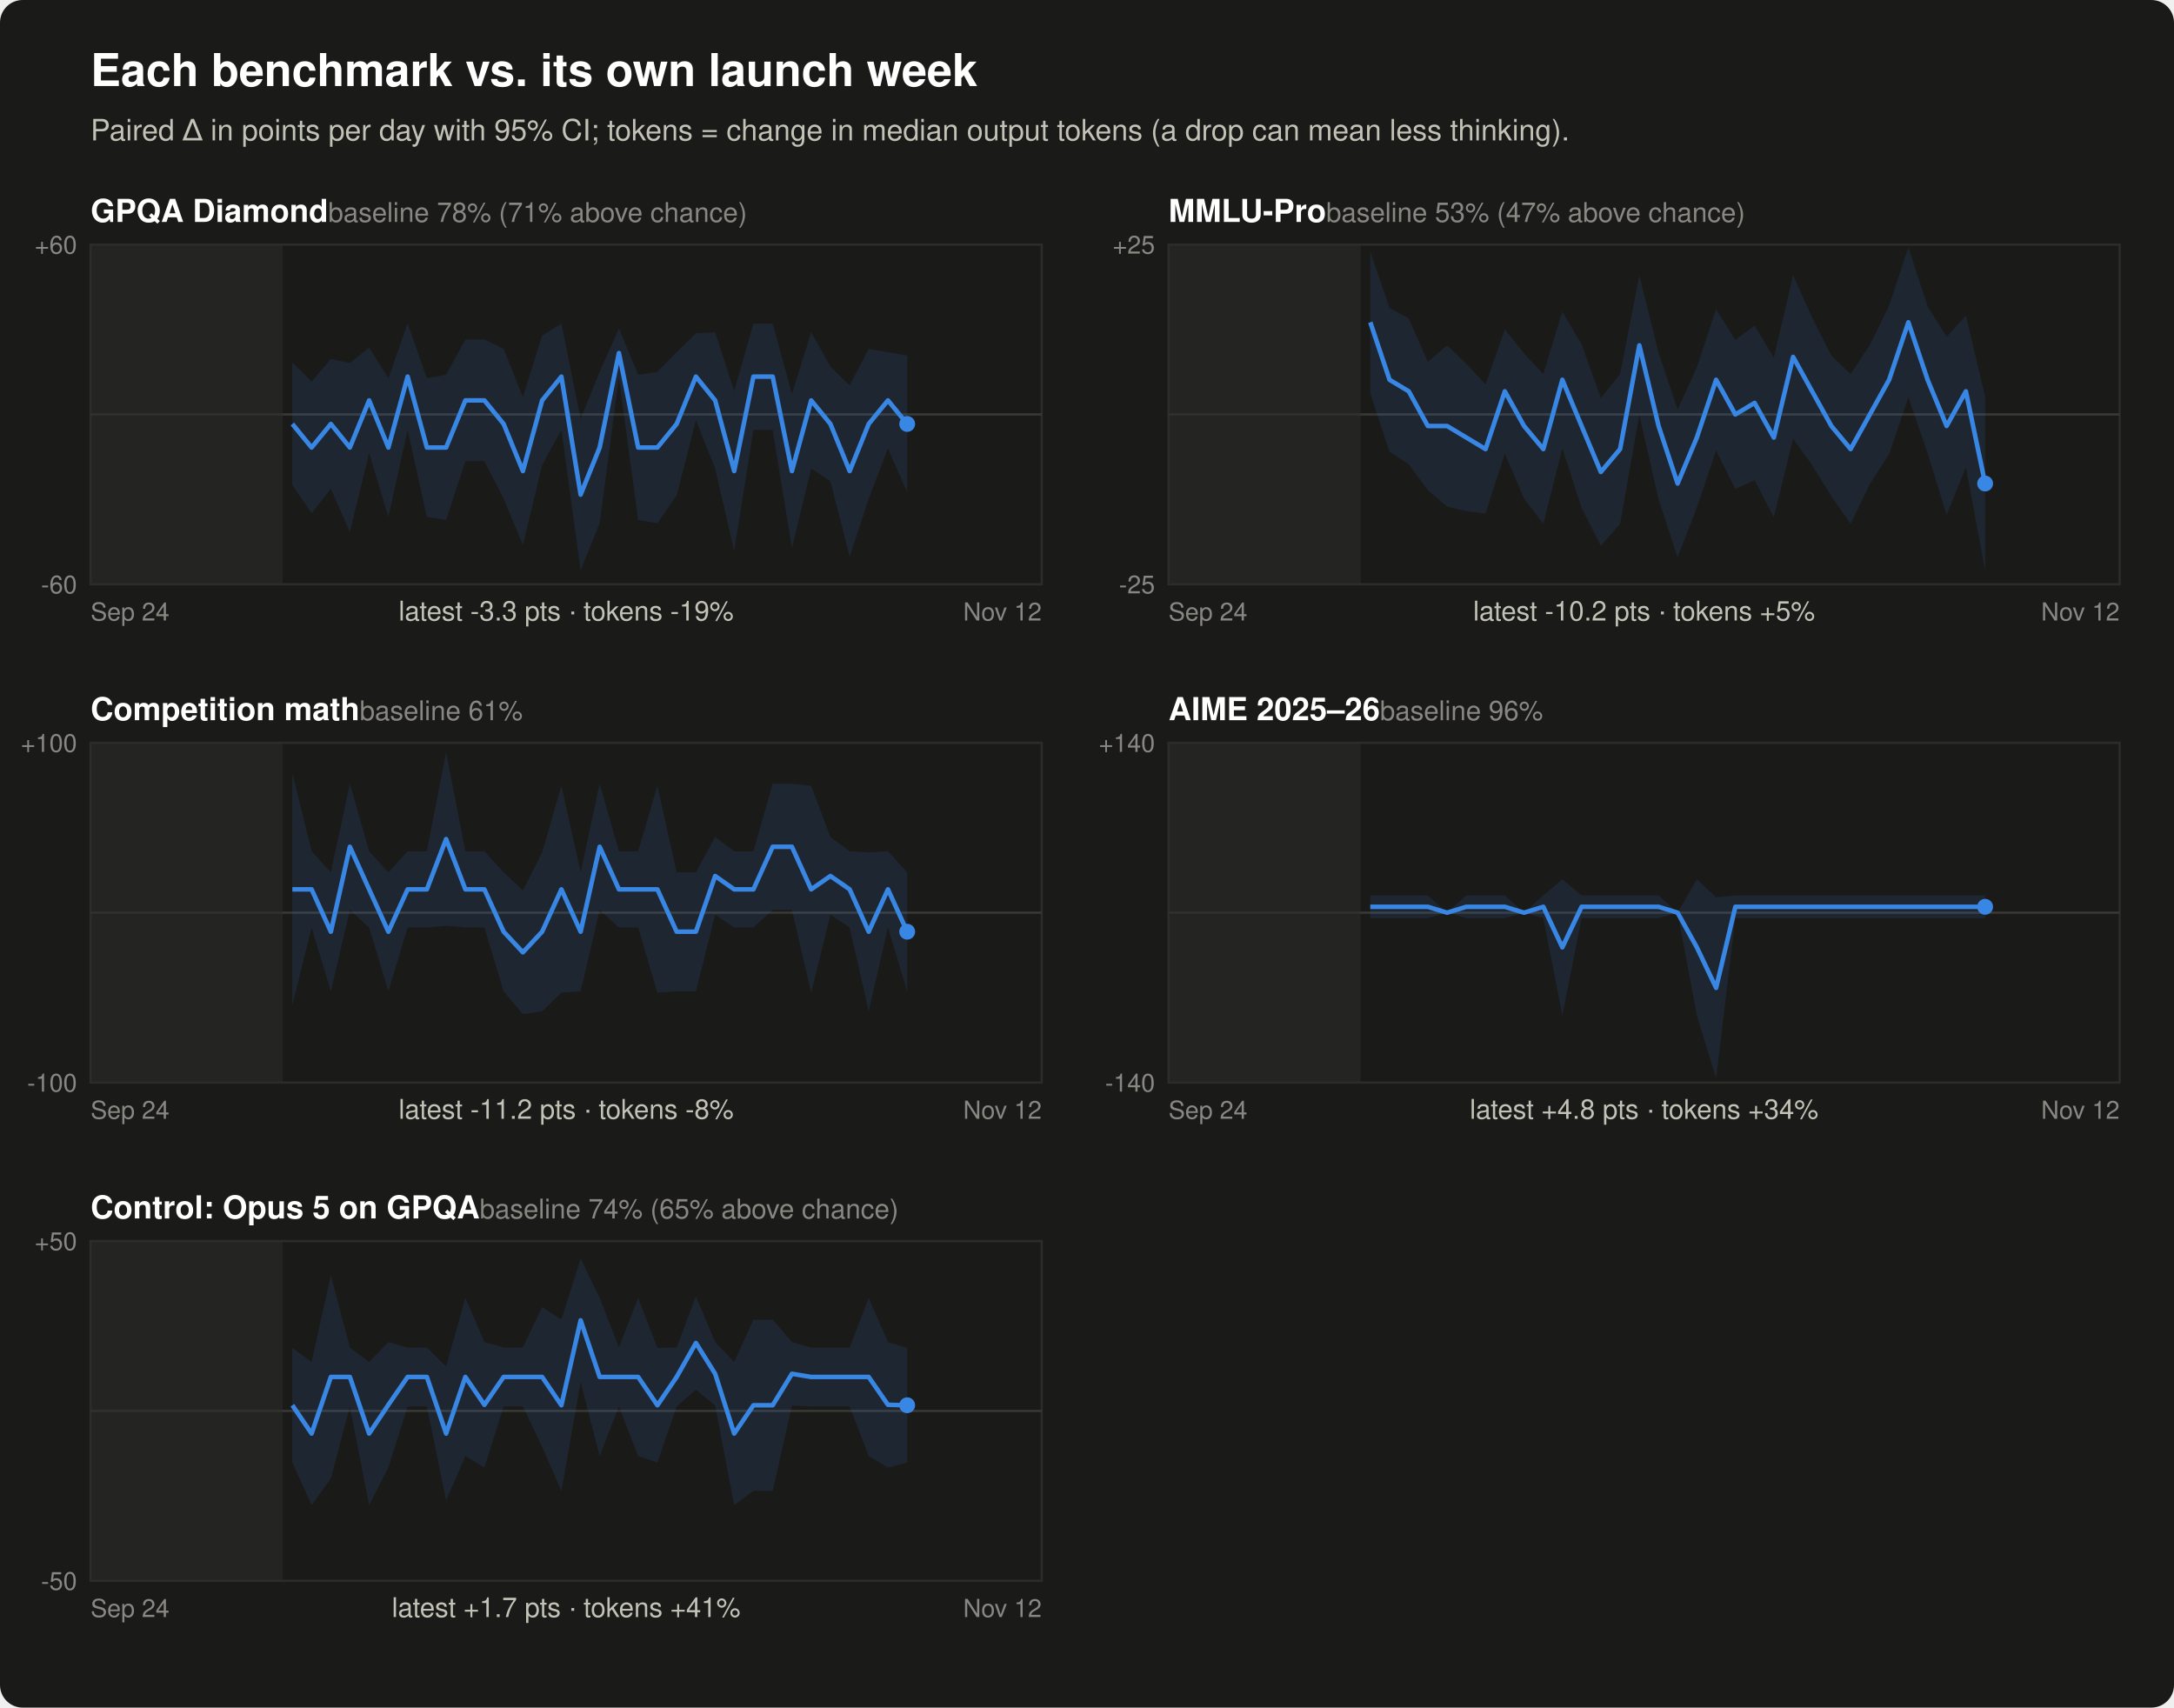
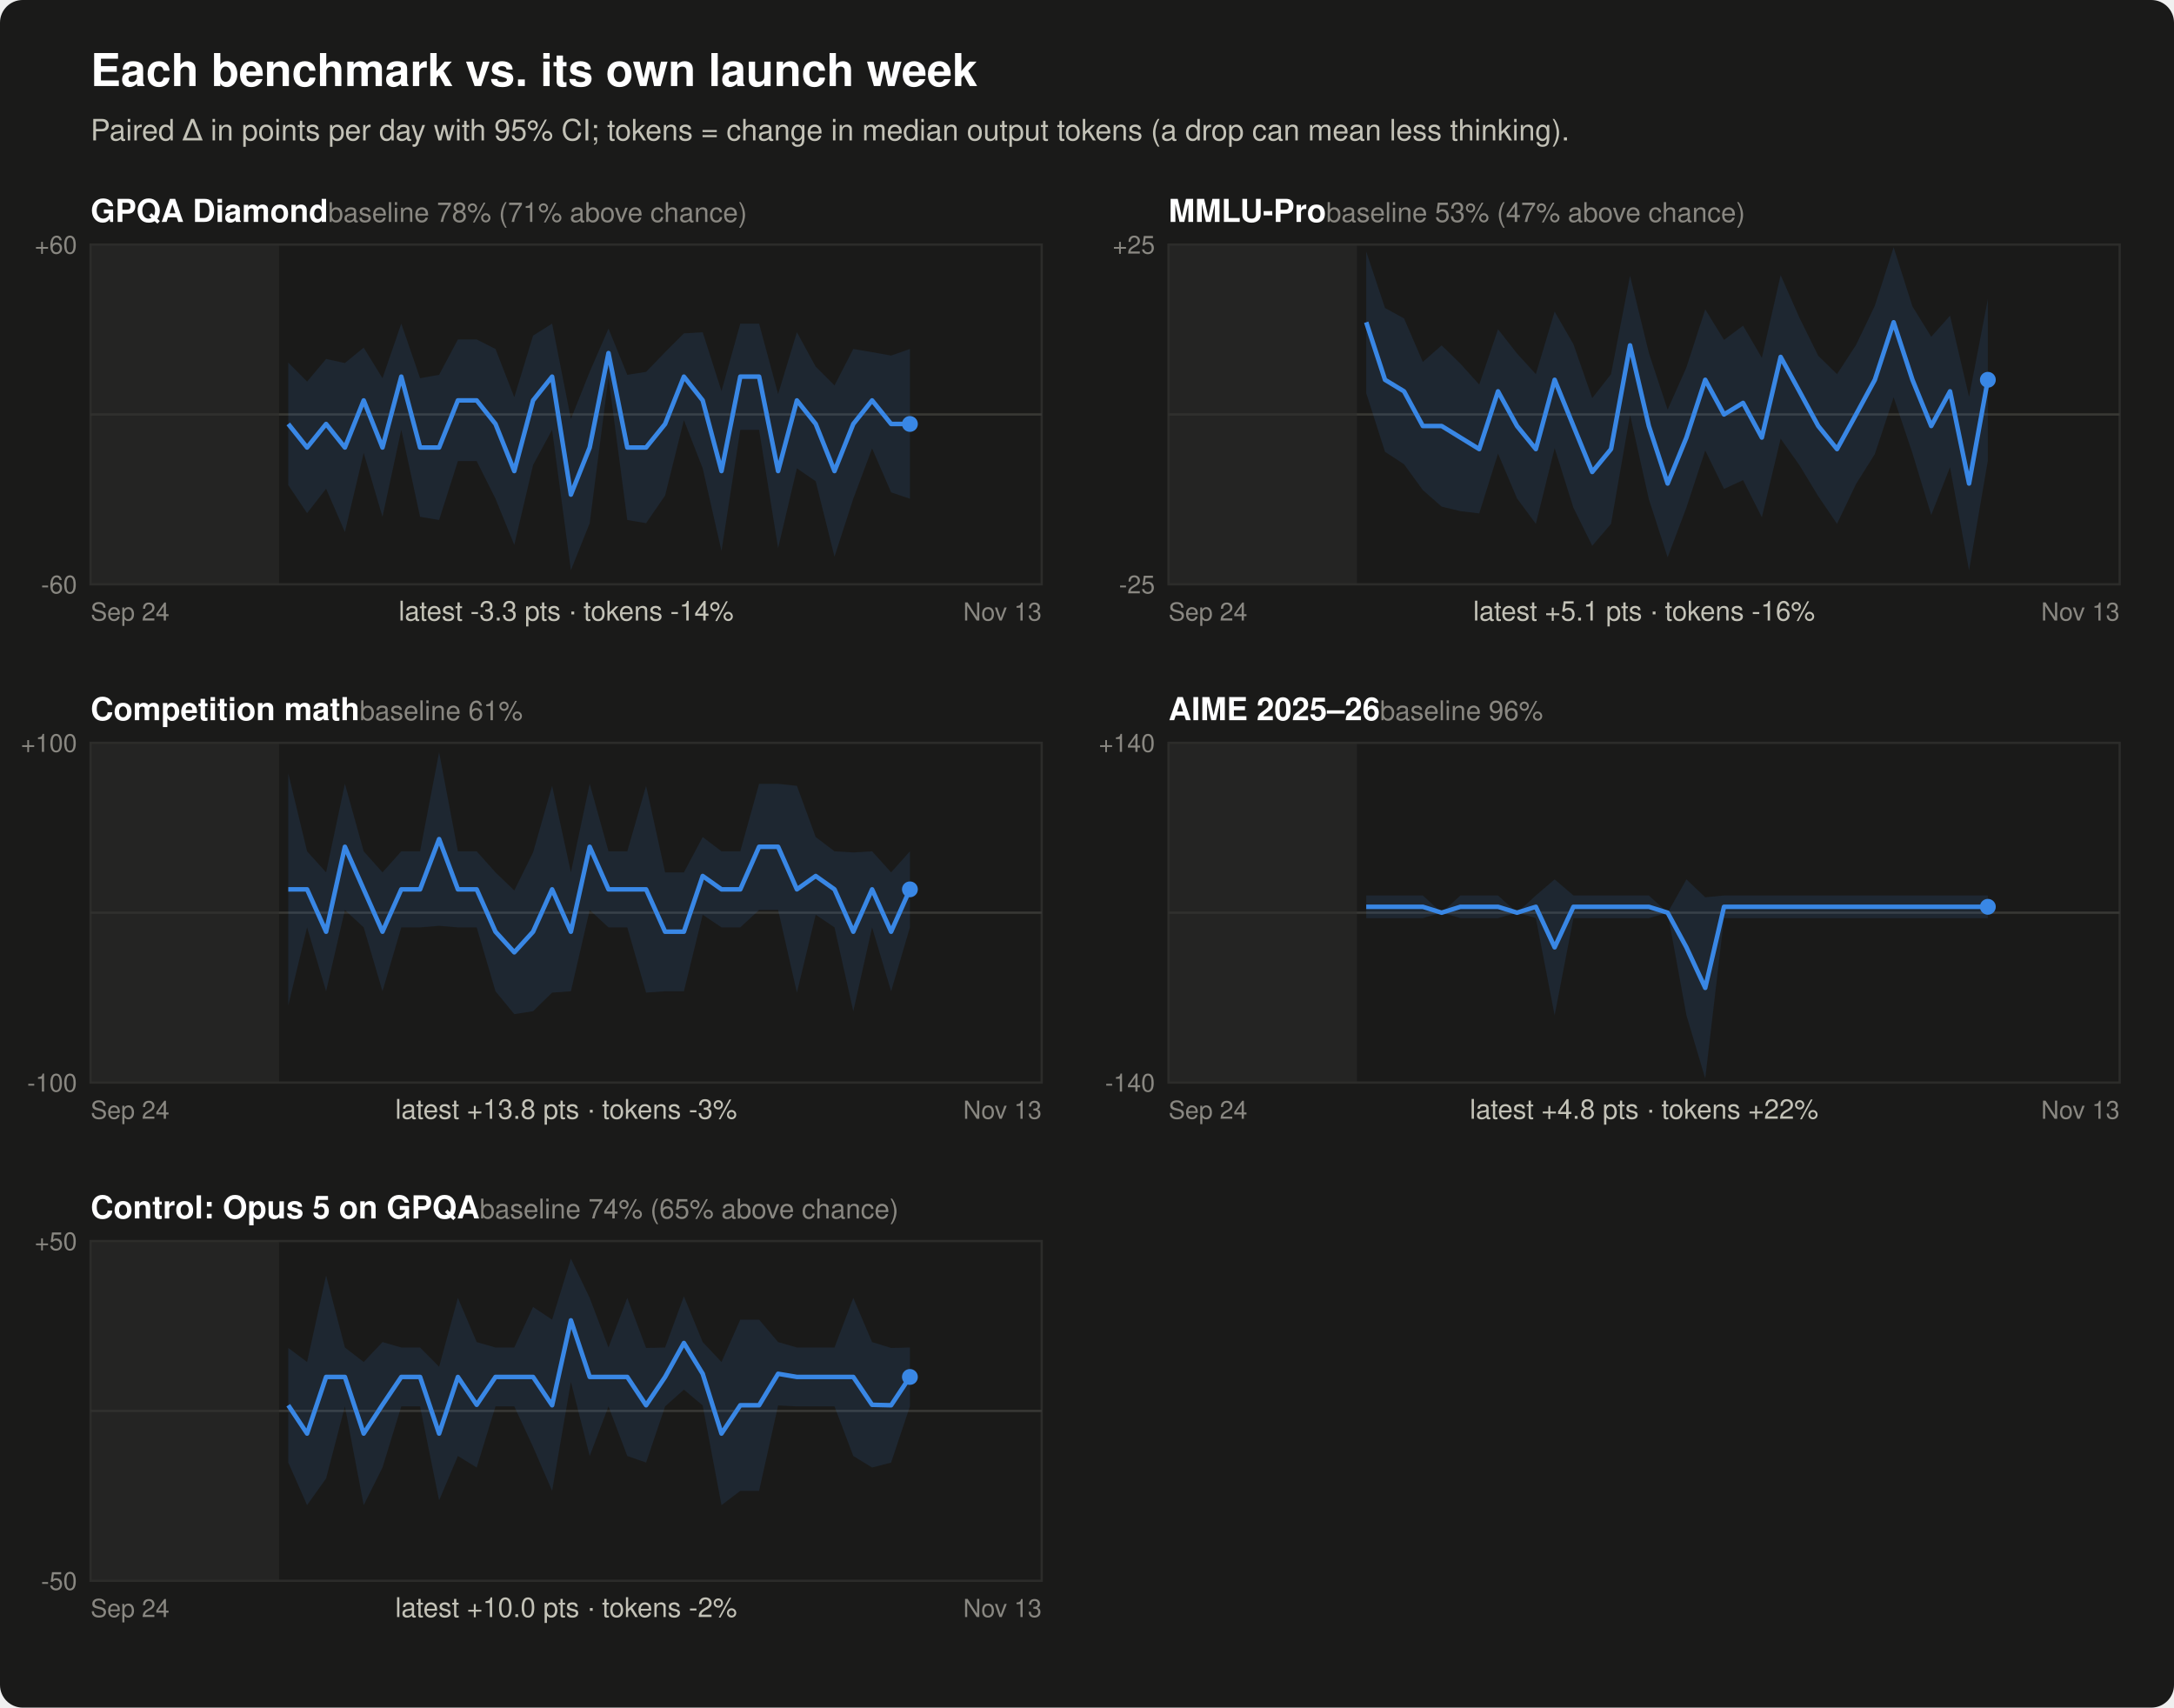
<svg xmlns="http://www.w3.org/2000/svg" width="960" height="754" viewBox="0 0 960 754" font-family="-apple-system, Segoe UI, Helvetica, Arial, sans-serif" role="img" aria-labelledby="ft fd">
  <rect width="960" height="754" rx="10" fill="#1a1a19" />
  <text x="40" y="38" fill="#ffffff" font-size="20" font-weight="600">Each benchmark vs. its own launch week</text>
  <text x="40" y="62" fill="#c3c2b7" font-size="13">Paired Δ in points per day with 95% CI; tokens = change in median output tokens (a drop can mean less thinking).</text>
  <text x="40" y="98" fill="#ffffff" font-size="14" font-weight="600">GPQA Diamond<tspan fill="#898781" font-weight="400" font-size="12">  baseline 78% (71% above chance)</tspan>
  </text>
  <rect x="40" y="108" width="420" height="150" fill="none" stroke="#2c2c2a" />
  <line x1="40" y1="183.0" x2="460" y2="183.0" stroke="#383835" />
  <text x="34" y="262.0" text-anchor="end" fill="#898781" font-size="11">-60</text>
  <text x="34" y="112.0" text-anchor="end" fill="#898781" font-size="11">+60</text>
-   <rect x="40.0" y="108" width="84.8" height="150" fill="#2c2c2a" opacity="0.6" />
+   <rect x="40.0" y="108" width="83.2" height="150" fill="#2c2c2a" opacity="0.6" />
  <text x="40" y="274" fill="#898781" font-size="11">Sep 24</text>
-   <text x="460" y="274" text-anchor="end" fill="#898781" font-size="11">Nov 12</text>
-   <path d="M129.1,160.1 L137.6,168.5 L146.1,158.5 L154.5,160.3 L163.0,153.5 L171.5,167.0 L180.0,142.9 L188.5,167.0 L197.0,165.5 L205.5,149.9 L213.9,149.9 L222.4,154.1 L230.9,175.4 L239.4,148.2 L247.9,142.9 L256.4,185.0 L264.8,164.2 L273.3,145.1 L281.8,165.5 L290.3,164.2 L298.8,155.5 L307.3,147.2 L315.8,146.7 L324.2,172.7 L332.7,142.9 L341.2,142.9 L349.7,174.0 L358.2,146.7 L366.7,161.9 L375.2,170.2 L383.6,154.1 L392.1,155.5 L400.6,157.0 L400.6,217.4 L392.1,198.0 L383.6,220.2 L375.2,245.8 L366.7,212.5 L358.2,206.8 L349.7,242.0 L341.2,189.8 L332.7,189.8 L324.2,243.3 L315.8,206.8 L307.3,185.5 L298.8,218.8 L290.3,231.0 L281.8,229.6 L273.3,166.7 L264.8,231.0 L256.4,251.8 L247.9,189.8 L239.4,205.3 L230.9,240.6 L222.4,220.2 L213.9,203.6 L205.5,203.6 L197.0,229.6 L188.5,228.2 L180.0,189.8 L171.5,228.2 L163.0,200.0 L154.5,234.9 L146.1,215.8 L137.6,226.6 L129.1,214.2 Z" fill="#3987e5" opacity="0.12" />
-   <path d="M129.1,187.2 L137.6,197.6 L146.1,187.2 L154.5,197.6 L163.0,176.8 L171.5,197.6 L180.0,166.3 L188.5,197.6 L197.0,197.6 L205.5,176.8 L213.9,176.8 L222.4,187.2 L230.9,208.0 L239.4,176.8 L247.9,166.3 L256.4,218.4 L264.8,197.6 L273.3,155.9 L281.8,197.6 L290.3,197.6 L298.8,187.2 L307.3,166.3 L315.8,176.8 L324.2,208.0 L332.7,166.3 L341.2,166.3 L349.7,208.0 L358.2,176.8 L366.7,187.2 L375.2,208.0 L383.6,187.2 L392.1,176.8 L400.6,187.2" fill="none" stroke="#3987e5" stroke-width="2" stroke-linejoin="round" />
-   <circle cx="400.6" cy="187.2" r="3.5" fill="#3987e5" />
-   <text x="250.0" y="274" text-anchor="middle" fill="#c3c2b7" font-size="12">latest -3.3 pts · tokens -19%</text>
+   <text x="460" y="274" text-anchor="end" fill="#898781" font-size="11">Nov 13</text>
+   <path d="M127.3,160.1 L135.6,168.5 L144.0,158.5 L152.3,160.3 L160.6,153.5 L168.9,167.0 L177.2,142.9 L185.5,167.0 L193.9,165.5 L202.2,149.9 L210.5,149.9 L218.8,154.1 L227.1,175.4 L235.4,148.2 L243.8,142.9 L252.1,185.0 L260.4,164.2 L268.7,145.1 L277.0,165.5 L285.3,164.2 L293.7,155.5 L302.0,147.2 L310.3,146.7 L318.6,172.7 L326.9,142.9 L335.2,142.9 L343.6,174.0 L351.9,146.7 L360.2,161.9 L368.5,170.2 L376.8,154.1 L385.1,155.5 L393.5,157.0 L401.8,154.1 L401.8,220.2 L393.5,217.4 L385.1,198.0 L376.8,220.2 L368.5,245.8 L360.2,212.5 L351.9,206.8 L343.6,242.0 L335.2,189.8 L326.9,189.8 L318.6,243.3 L310.3,206.8 L302.0,185.5 L293.7,218.8 L285.3,231.0 L277.0,229.6 L268.7,166.7 L260.4,231.0 L252.1,251.8 L243.8,189.8 L235.4,205.3 L227.1,240.6 L218.8,220.2 L210.5,203.6 L202.2,203.6 L193.9,229.6 L185.5,228.2 L177.2,189.8 L168.9,228.2 L160.6,200.0 L152.3,234.9 L144.0,215.8 L135.6,226.6 L127.3,214.2 Z" fill="#3987e5" opacity="0.12" />
+   <path d="M127.3,187.2 L135.6,197.6 L144.0,187.2 L152.3,197.6 L160.6,176.8 L168.9,197.6 L177.2,166.3 L185.5,197.6 L193.9,197.6 L202.2,176.8 L210.5,176.8 L218.8,187.2 L227.1,208.0 L235.4,176.8 L243.8,166.3 L252.1,218.4 L260.4,197.6 L268.7,155.9 L277.0,197.6 L285.3,197.6 L293.7,187.2 L302.0,166.3 L310.3,176.8 L318.6,208.0 L326.9,166.3 L335.2,166.3 L343.6,208.0 L351.9,176.8 L360.2,187.2 L368.5,208.0 L376.8,187.2 L385.1,176.8 L393.5,187.2 L401.8,187.2" fill="none" stroke="#3987e5" stroke-width="2" stroke-linejoin="round" />
+   <circle cx="401.8" cy="187.2" r="3.5" fill="#3987e5" />
+   <text x="250.0" y="274" text-anchor="middle" fill="#c3c2b7" font-size="12">latest -3.3 pts · tokens -14%</text>
  <text x="516" y="98" fill="#ffffff" font-size="14" font-weight="600">MMLU-Pro<tspan fill="#898781" font-weight="400" font-size="12">  baseline 53% (47% above chance)</tspan>
  </text>
  <rect x="516" y="108" width="420" height="150" fill="none" stroke="#2c2c2a" />
  <line x1="516" y1="183.0" x2="936" y2="183.0" stroke="#383835" />
  <text x="510" y="262.0" text-anchor="end" fill="#898781" font-size="11">-25</text>
  <text x="510" y="112.0" text-anchor="end" fill="#898781" font-size="11">+25</text>
-   <rect x="516.0" y="108" width="84.8" height="150" fill="#2c2c2a" opacity="0.6" />
+   <rect x="516.0" y="108" width="83.2" height="150" fill="#2c2c2a" opacity="0.6" />
  <text x="516" y="274" fill="#898781" font-size="11">Sep 24</text>
-   <text x="936" y="274" text-anchor="end" fill="#898781" font-size="11">Nov 12</text>
-   <path d="M605.1,111.1 L613.6,136.0 L622.1,140.6 L630.5,159.8 L639.0,152.5 L647.5,160.6 L656.0,169.8 L664.5,145.4 L673.0,156.1 L681.5,165.2 L689.9,137.6 L698.4,152.0 L706.9,175.8 L715.4,165.2 L723.9,121.8 L732.4,155.8 L740.8,180.9 L749.3,162.2 L757.8,136.6 L766.3,150.1 L774.8,143.8 L783.3,158.0 L791.8,121.5 L800.2,140.3 L808.7,157.1 L817.2,165.2 L825.7,152.3 L834.2,135.0 L842.7,109.2 L851.2,135.3 L859.6,148.7 L868.1,139.4 L876.6,175.2 L876.6,251.8 L868.1,206.3 L859.6,227.4 L851.2,200.1 L842.7,175.4 L834.2,200.5 L825.7,213.7 L817.2,231.3 L808.7,219.1 L800.2,205.4 L791.8,193.7 L783.3,228.4 L774.8,212.0 L766.3,215.9 L757.8,198.9 L749.3,224.1 L740.8,246.1 L732.4,220.4 L723.9,183.2 L715.4,231.3 L706.9,241.0 L698.4,224.2 L689.9,197.9 L681.5,231.3 L673.0,220.1 L664.5,200.3 L656.0,226.7 L647.5,225.7 L639.0,223.7 L630.5,216.4 L622.1,205.0 L613.6,199.5 L605.1,173.6 Z" fill="#3987e5" opacity="0.12" />
-   <path d="M605.1,142.3 L613.6,167.7 L622.1,172.8 L630.5,188.1 L639.0,188.1 L647.5,193.2 L656.0,198.3 L664.5,172.8 L673.0,188.1 L681.5,198.3 L689.9,167.7 L698.4,188.1 L706.9,208.4 L715.4,198.3 L723.9,152.5 L732.4,188.1 L740.8,213.5 L749.3,193.2 L757.8,167.7 L766.3,183.0 L774.8,177.9 L783.3,193.2 L791.8,157.6 L800.2,172.8 L808.7,188.1 L817.2,198.3 L825.7,183.0 L834.2,167.7 L842.7,142.3 L851.2,167.7 L859.6,188.1 L868.1,172.8 L876.6,213.5" fill="none" stroke="#3987e5" stroke-width="2" stroke-linejoin="round" />
-   <circle cx="876.6" cy="213.5" r="3.5" fill="#3987e5" />
-   <text x="726.0" y="274" text-anchor="middle" fill="#c3c2b7" font-size="12">latest -10.2 pts · tokens +5%</text>
+   <text x="936" y="274" text-anchor="end" fill="#898781" font-size="11">Nov 13</text>
+   <path d="M603.3,111.1 L611.6,136.0 L620.0,140.6 L628.3,159.8 L636.6,152.5 L644.9,160.6 L653.2,169.8 L661.5,145.4 L669.9,156.1 L678.2,165.2 L686.5,137.6 L694.8,152.0 L703.1,175.8 L711.4,165.2 L719.8,121.8 L728.1,155.8 L736.4,180.9 L744.7,162.2 L753.0,136.6 L761.3,150.1 L769.7,143.8 L778.0,158.0 L786.3,121.5 L794.6,140.3 L802.9,157.1 L811.2,165.2 L819.6,152.3 L827.9,135.0 L836.2,109.2 L844.5,135.3 L852.8,148.7 L861.1,139.4 L869.5,175.2 L877.8,132.1 L877.8,203.4 L869.5,251.8 L861.1,206.3 L852.8,227.4 L844.5,200.1 L836.2,175.4 L827.9,200.5 L819.6,213.7 L811.2,231.3 L802.9,219.1 L794.6,205.4 L786.3,193.7 L778.0,228.4 L769.7,212.0 L761.3,215.9 L753.0,198.9 L744.7,224.1 L736.4,246.1 L728.1,220.4 L719.8,183.2 L711.4,231.3 L703.1,241.0 L694.8,224.2 L686.5,197.9 L678.2,231.3 L669.9,220.1 L661.5,200.3 L653.2,226.7 L644.9,225.7 L636.6,223.7 L628.3,216.4 L620.0,205.0 L611.6,199.5 L603.3,173.6 Z" fill="#3987e5" opacity="0.12" />
+   <path d="M603.3,142.3 L611.6,167.7 L620.0,172.8 L628.3,188.1 L636.6,188.1 L644.9,193.2 L653.2,198.3 L661.5,172.8 L669.9,188.1 L678.2,198.3 L686.5,167.7 L694.8,188.1 L703.1,208.4 L711.4,198.3 L719.8,152.5 L728.1,188.1 L736.4,213.5 L744.7,193.2 L753.0,167.7 L761.3,183.0 L769.7,177.9 L778.0,193.2 L786.3,157.6 L794.6,172.8 L802.9,188.1 L811.2,198.3 L819.6,183.0 L827.9,167.7 L836.2,142.3 L844.5,167.7 L852.8,188.1 L861.1,172.8 L869.5,213.5 L877.8,167.7" fill="none" stroke="#3987e5" stroke-width="2" stroke-linejoin="round" />
+   <circle cx="877.8" cy="167.7" r="3.5" fill="#3987e5" />
+   <text x="726.0" y="274" text-anchor="middle" fill="#c3c2b7" font-size="12">latest +5.1 pts · tokens -16%</text>
  <text x="40" y="318" fill="#ffffff" font-size="14" font-weight="600">Competition math<tspan fill="#898781" font-weight="400" font-size="12">  baseline 61%</tspan>
  </text>
  <rect x="40" y="328" width="420" height="150" fill="none" stroke="#2c2c2a" />
  <line x1="40" y1="403.0" x2="460" y2="403.0" stroke="#383835" />
  <text x="34" y="482.0" text-anchor="end" fill="#898781" font-size="11">-100</text>
  <text x="34" y="332.0" text-anchor="end" fill="#898781" font-size="11">+100</text>
-   <rect x="40.0" y="328" width="84.8" height="150" fill="#2c2c2a" opacity="0.6" />
+   <rect x="40.0" y="328" width="83.2" height="150" fill="#2c2c2a" opacity="0.6" />
  <text x="40" y="494" fill="#898781" font-size="11">Sep 24</text>
-   <text x="460" y="494" text-anchor="end" fill="#898781" font-size="11">Nov 12</text>
-   <path d="M129.1,341.5 L137.6,375.9 L146.1,385.2 L154.5,346.1 L163.0,375.9 L171.5,385.2 L180.0,375.9 L188.5,375.9 L197.0,332.2 L205.5,375.9 L213.9,375.9 L222.4,385.2 L230.9,393.2 L239.4,376.4 L247.9,347.0 L256.4,385.2 L264.8,346.1 L273.3,375.9 L281.8,375.9 L290.3,347.0 L298.8,385.2 L307.3,385.2 L315.8,369.6 L324.2,375.9 L332.7,375.9 L341.2,346.1 L349.7,346.1 L358.2,347.0 L366.7,369.6 L375.2,375.9 L383.6,376.4 L392.1,375.9 L400.6,385.2 L400.6,437.7 L392.1,409.5 L383.6,446.5 L375.2,409.5 L366.7,403.9 L358.2,438.3 L349.7,401.8 L341.2,401.8 L332.7,409.5 L324.2,409.5 L315.8,403.9 L307.3,437.7 L298.8,437.7 L290.3,438.3 L281.8,409.5 L273.3,409.5 L264.8,401.8 L256.4,437.7 L247.9,438.3 L239.4,446.5 L230.9,447.8 L222.4,437.7 L213.9,409.5 L205.5,409.5 L197.0,408.8 L188.5,409.5 L180.0,409.5 L171.5,437.7 L163.0,409.5 L154.5,401.8 L146.1,437.7 L137.6,409.5 L129.1,443.9 Z" fill="#3987e5" opacity="0.12" />
-   <path d="M129.1,392.7 L137.6,392.7 L146.1,411.4 L154.5,373.9 L163.0,392.7 L171.5,411.4 L180.0,392.7 L188.5,392.7 L197.0,370.5 L205.5,392.7 L213.9,392.7 L222.4,411.4 L230.9,420.5 L239.4,411.4 L247.9,392.7 L256.4,411.4 L264.8,373.9 L273.3,392.7 L281.8,392.7 L290.3,392.7 L298.8,411.4 L307.3,411.4 L315.8,386.8 L324.2,392.7 L332.7,392.7 L341.2,373.9 L349.7,373.9 L358.2,392.7 L366.7,386.8 L375.2,392.7 L383.6,411.4 L392.1,392.7 L400.6,411.4" fill="none" stroke="#3987e5" stroke-width="2" stroke-linejoin="round" />
-   <circle cx="400.6" cy="411.4" r="3.5" fill="#3987e5" />
-   <text x="250.0" y="494" text-anchor="middle" fill="#c3c2b7" font-size="12">latest -11.2 pts · tokens -8%</text>
+   <text x="460" y="494" text-anchor="end" fill="#898781" font-size="11">Nov 13</text>
+   <path d="M127.3,341.5 L135.6,375.9 L144.0,385.2 L152.3,346.1 L160.6,375.9 L168.9,385.2 L177.2,375.9 L185.5,375.9 L193.9,332.2 L202.2,375.9 L210.5,375.9 L218.8,385.2 L227.1,393.2 L235.4,376.4 L243.8,347.0 L252.1,385.2 L260.4,346.1 L268.7,375.9 L277.0,375.9 L285.3,347.0 L293.7,385.2 L302.0,385.2 L310.3,369.6 L318.6,375.9 L326.9,375.9 L335.2,346.1 L343.6,346.1 L351.9,347.0 L360.2,369.6 L368.5,375.9 L376.8,376.4 L385.1,375.9 L393.5,385.2 L401.8,375.9 L401.8,409.5 L393.5,437.7 L385.1,409.5 L376.8,446.5 L368.5,409.5 L360.2,403.9 L351.9,438.3 L343.6,401.8 L335.2,401.8 L326.9,409.5 L318.6,409.5 L310.3,403.9 L302.0,437.7 L293.7,437.7 L285.3,438.3 L277.0,409.5 L268.7,409.5 L260.4,401.8 L252.1,437.7 L243.8,438.3 L235.4,446.5 L227.1,447.8 L218.8,437.7 L210.5,409.5 L202.2,409.5 L193.9,408.8 L185.5,409.5 L177.2,409.5 L168.9,437.7 L160.6,409.5 L152.3,401.8 L144.0,437.7 L135.6,409.5 L127.3,443.9 Z" fill="#3987e5" opacity="0.12" />
+   <path d="M127.3,392.7 L135.6,392.7 L144.0,411.4 L152.3,373.9 L160.6,392.7 L168.9,411.4 L177.2,392.7 L185.5,392.7 L193.9,370.5 L202.2,392.7 L210.5,392.7 L218.8,411.4 L227.1,420.5 L235.4,411.4 L243.8,392.7 L252.1,411.4 L260.4,373.9 L268.7,392.7 L277.0,392.7 L285.3,392.7 L293.7,411.4 L302.0,411.4 L310.3,386.8 L318.6,392.7 L326.9,392.7 L335.2,373.9 L343.6,373.9 L351.9,392.7 L360.2,386.8 L368.5,392.7 L376.8,411.4 L385.1,392.7 L393.5,411.4 L401.8,392.7" fill="none" stroke="#3987e5" stroke-width="2" stroke-linejoin="round" />
+   <circle cx="401.8" cy="392.7" r="3.5" fill="#3987e5" />
+   <text x="250.0" y="494" text-anchor="middle" fill="#c3c2b7" font-size="12">latest +13.8 pts · tokens -3%</text>
  <text x="516" y="318" fill="#ffffff" font-size="14" font-weight="600">AIME 2025–26<tspan fill="#898781" font-weight="400" font-size="12">  baseline 96%</tspan>
  </text>
  <rect x="516" y="328" width="420" height="150" fill="none" stroke="#2c2c2a" />
  <line x1="516" y1="403.0" x2="936" y2="403.0" stroke="#383835" />
  <text x="510" y="482.0" text-anchor="end" fill="#898781" font-size="11">-140</text>
  <text x="510" y="332.0" text-anchor="end" fill="#898781" font-size="11">+140</text>
-   <rect x="516.0" y="328" width="84.8" height="150" fill="#2c2c2a" opacity="0.6" />
+   <rect x="516.0" y="328" width="83.2" height="150" fill="#2c2c2a" opacity="0.6" />
  <text x="516" y="494" fill="#898781" font-size="11">Sep 24</text>
-   <text x="936" y="494" text-anchor="end" fill="#898781" font-size="11">Nov 12</text>
-   <path d="M605.1,395.4 L613.6,395.4 L622.1,395.4 L630.5,395.4 L639.0,403.0 L647.5,395.4 L656.0,395.4 L664.5,395.4 L673.0,403.0 L681.5,395.4 L689.9,388.3 L698.4,395.4 L706.9,395.4 L715.4,395.4 L723.9,395.4 L732.4,395.4 L740.8,403.0 L749.3,388.3 L757.8,396.2 L766.3,395.4 L774.8,395.4 L783.3,395.4 L791.8,395.4 L800.2,395.4 L808.7,395.4 L817.2,395.4 L825.7,395.4 L834.2,395.4 L842.7,395.4 L851.2,395.4 L859.6,395.4 L868.1,395.4 L876.6,395.4 L876.6,405.4 L868.1,405.4 L859.6,405.4 L851.2,405.4 L842.7,405.4 L834.2,405.4 L825.7,405.4 L817.2,405.4 L808.7,405.4 L800.2,405.4 L791.8,405.4 L783.3,405.4 L774.8,405.4 L766.3,405.4 L757.8,476.2 L749.3,448.3 L740.8,403.0 L732.4,405.4 L723.9,405.4 L715.4,405.4 L706.9,405.4 L698.4,405.4 L689.9,448.3 L681.5,405.4 L673.0,403.0 L664.5,405.4 L656.0,405.4 L647.5,405.4 L639.0,403.0 L630.5,405.4 L622.1,405.4 L613.6,405.4 L605.1,405.4 Z" fill="#3987e5" opacity="0.12" />
-   <path d="M605.1,400.4 L613.6,400.4 L622.1,400.4 L630.5,400.4 L639.0,403.0 L647.5,400.4 L656.0,400.4 L664.5,400.4 L673.0,403.0 L681.5,400.4 L689.9,418.3 L698.4,400.4 L706.9,400.4 L715.4,400.4 L723.9,400.4 L732.4,400.4 L740.8,403.0 L749.3,418.3 L757.8,436.2 L766.3,400.4 L774.8,400.4 L783.3,400.4 L791.8,400.4 L800.2,400.4 L808.7,400.4 L817.2,400.4 L825.7,400.4 L834.2,400.4 L842.7,400.4 L851.2,400.4 L859.6,400.4 L868.1,400.4 L876.6,400.4" fill="none" stroke="#3987e5" stroke-width="2" stroke-linejoin="round" />
-   <circle cx="876.6" cy="400.4" r="3.5" fill="#3987e5" />
-   <text x="726.0" y="494" text-anchor="middle" fill="#c3c2b7" font-size="12">latest +4.8 pts · tokens +34%</text>
+   <text x="936" y="494" text-anchor="end" fill="#898781" font-size="11">Nov 13</text>
+   <path d="M603.3,395.4 L611.6,395.4 L620.0,395.4 L628.3,395.4 L636.6,403.0 L644.9,395.4 L653.2,395.4 L661.5,395.4 L669.9,403.0 L678.2,395.4 L686.5,388.3 L694.8,395.4 L703.1,395.4 L711.4,395.4 L719.8,395.4 L728.1,395.4 L736.4,403.0 L744.7,388.3 L753.0,396.2 L761.3,395.4 L769.7,395.4 L778.0,395.4 L786.3,395.4 L794.6,395.4 L802.9,395.4 L811.2,395.4 L819.6,395.4 L827.9,395.4 L836.2,395.4 L844.5,395.4 L852.8,395.4 L861.1,395.4 L869.5,395.4 L877.8,395.4 L877.8,405.4 L869.5,405.4 L861.1,405.4 L852.8,405.4 L844.5,405.4 L836.2,405.4 L827.9,405.4 L819.6,405.4 L811.2,405.4 L802.9,405.4 L794.6,405.4 L786.3,405.4 L778.0,405.4 L769.7,405.4 L761.3,405.4 L753.0,476.2 L744.7,448.3 L736.4,403.0 L728.1,405.4 L719.8,405.4 L711.4,405.4 L703.1,405.4 L694.8,405.4 L686.5,448.3 L678.2,405.4 L669.9,403.0 L661.5,405.4 L653.2,405.4 L644.9,405.4 L636.6,403.0 L628.3,405.4 L620.0,405.4 L611.6,405.4 L603.3,405.4 Z" fill="#3987e5" opacity="0.12" />
+   <path d="M603.3,400.4 L611.6,400.4 L620.0,400.4 L628.3,400.4 L636.6,403.0 L644.9,400.4 L653.2,400.4 L661.5,400.4 L669.9,403.0 L678.2,400.4 L686.5,418.3 L694.8,400.4 L703.1,400.4 L711.4,400.4 L719.8,400.4 L728.1,400.4 L736.4,403.0 L744.7,418.3 L753.0,436.2 L761.3,400.4 L769.7,400.4 L778.0,400.4 L786.3,400.4 L794.6,400.4 L802.9,400.4 L811.2,400.4 L819.6,400.4 L827.9,400.4 L836.2,400.4 L844.5,400.4 L852.8,400.4 L861.1,400.4 L869.5,400.4 L877.8,400.4" fill="none" stroke="#3987e5" stroke-width="2" stroke-linejoin="round" />
+   <circle cx="877.8" cy="400.4" r="3.5" fill="#3987e5" />
+   <text x="726.0" y="494" text-anchor="middle" fill="#c3c2b7" font-size="12">latest +4.8 pts · tokens +22%</text>
  <text x="40" y="538" fill="#ffffff" font-size="14" font-weight="600">Control: Opus 5 on GPQA<tspan fill="#898781" font-weight="400" font-size="12">  baseline 74% (65% above chance)</tspan>
  </text>
  <rect x="40" y="548" width="420" height="150" fill="none" stroke="#2c2c2a" />
  <line x1="40" y1="623.0" x2="460" y2="623.0" stroke="#383835" />
  <text x="34" y="702.0" text-anchor="end" fill="#898781" font-size="11">-50</text>
  <text x="34" y="552.0" text-anchor="end" fill="#898781" font-size="11">+50</text>
-   <rect x="40.0" y="548" width="84.8" height="150" fill="#2c2c2a" opacity="0.6" />
+   <rect x="40.0" y="548" width="83.2" height="150" fill="#2c2c2a" opacity="0.6" />
  <text x="40" y="714" fill="#898781" font-size="11">Sep 24</text>
-   <text x="460" y="714" text-anchor="end" fill="#898781" font-size="11">Nov 12</text>
-   <path d="M129.1,595.2 L137.6,601.4 L146.1,563.2 L154.5,595.0 L163.0,601.4 L171.5,592.6 L180.0,595.0 L188.5,595.0 L197.0,603.5 L205.5,573.1 L213.9,592.6 L222.4,595.0 L230.9,595.0 L239.4,577.1 L247.9,582.7 L256.4,555.8 L264.8,573.1 L273.3,595.0 L281.8,573.1 L290.3,595.2 L298.8,595.0 L307.3,572.4 L315.8,592.6 L324.2,601.4 L332.7,582.7 L341.2,582.7 L349.7,592.6 L358.2,595.0 L366.7,595.0 L375.2,595.0 L383.6,573.1 L392.1,592.6 L400.6,595.2 L400.6,645.8 L392.1,648.0 L383.6,642.9 L375.2,621.0 L366.7,621.0 L358.2,621.0 L349.7,620.6 L341.2,658.3 L332.7,658.3 L324.2,664.6 L315.8,620.6 L307.3,613.6 L298.8,621.0 L290.3,645.8 L281.8,642.9 L273.3,621.0 L264.8,642.9 L256.4,610.2 L247.9,658.3 L239.4,638.9 L230.9,621.0 L222.4,621.0 L213.9,648.0 L205.5,642.9 L197.0,662.5 L188.5,621.0 L180.0,621.0 L171.5,648.0 L163.0,664.6 L154.5,621.0 L146.1,652.8 L137.6,664.6 L129.1,645.8 Z" fill="#3987e5" opacity="0.12" />
-   <path d="M129.1,620.5 L137.6,633.0 L146.1,608.0 L154.5,608.0 L163.0,633.0 L171.5,620.3 L180.0,608.0 L188.5,608.0 L197.0,633.0 L205.5,608.0 L213.9,620.3 L222.4,608.0 L230.9,608.0 L239.4,608.0 L247.9,620.5 L256.4,583.0 L264.8,608.0 L273.3,608.0 L281.8,608.0 L290.3,620.5 L298.8,608.0 L307.3,593.0 L315.8,606.6 L324.2,633.0 L332.7,620.5 L341.2,620.5 L349.7,606.6 L358.2,608.0 L366.7,608.0 L375.2,608.0 L383.6,608.0 L392.1,620.3 L400.6,620.5" fill="none" stroke="#3987e5" stroke-width="2" stroke-linejoin="round" />
-   <circle cx="400.6" cy="620.5" r="3.5" fill="#3987e5" />
-   <text x="250.0" y="714" text-anchor="middle" fill="#c3c2b7" font-size="12">latest +1.7 pts · tokens +41%</text>
+   <text x="460" y="714" text-anchor="end" fill="#898781" font-size="11">Nov 13</text>
+   <path d="M127.3,595.2 L135.6,601.4 L144.0,563.2 L152.3,595.0 L160.6,601.4 L168.9,592.6 L177.2,595.0 L185.5,595.0 L193.9,603.5 L202.2,573.1 L210.5,592.6 L218.8,595.0 L227.1,595.0 L235.4,577.1 L243.8,582.7 L252.1,555.8 L260.4,573.1 L268.7,595.0 L277.0,573.1 L285.3,595.2 L293.7,595.0 L302.0,572.4 L310.3,592.6 L318.6,601.4 L326.9,582.7 L335.2,582.7 L343.6,592.6 L351.9,595.0 L360.2,595.0 L368.5,595.0 L376.8,573.1 L385.1,592.6 L393.5,595.2 L401.8,595.0 L401.8,621.0 L393.5,645.8 L385.1,648.0 L376.8,642.9 L368.5,621.0 L360.2,621.0 L351.9,621.0 L343.6,620.6 L335.2,658.3 L326.9,658.3 L318.6,664.6 L310.3,620.6 L302.0,613.6 L293.7,621.0 L285.3,645.8 L277.0,642.9 L268.7,621.0 L260.4,642.9 L252.1,610.2 L243.8,658.3 L235.4,638.9 L227.1,621.0 L218.8,621.0 L210.5,648.0 L202.2,642.9 L193.9,662.5 L185.5,621.0 L177.2,621.0 L168.9,648.0 L160.6,664.6 L152.3,621.0 L144.0,652.8 L135.6,664.6 L127.3,645.8 Z" fill="#3987e5" opacity="0.12" />
+   <path d="M127.3,620.5 L135.6,633.0 L144.0,608.0 L152.3,608.0 L160.6,633.0 L168.9,620.3 L177.2,608.0 L185.5,608.0 L193.9,633.0 L202.2,608.0 L210.5,620.3 L218.8,608.0 L227.1,608.0 L235.4,608.0 L243.8,620.5 L252.1,583.0 L260.4,608.0 L268.7,608.0 L277.0,608.0 L285.3,620.5 L293.7,608.0 L302.0,593.0 L310.3,606.6 L318.6,633.0 L326.9,620.5 L335.2,620.5 L343.6,606.6 L351.9,608.0 L360.2,608.0 L368.5,608.0 L376.8,608.0 L385.1,620.3 L393.5,620.5 L401.8,608.0" fill="none" stroke="#3987e5" stroke-width="2" stroke-linejoin="round" />
+   <circle cx="401.8" cy="608.0" r="3.5" fill="#3987e5" />
+   <text x="250.0" y="714" text-anchor="middle" fill="#c3c2b7" font-size="12">latest +10.0 pts · tokens -2%</text>
</svg>
